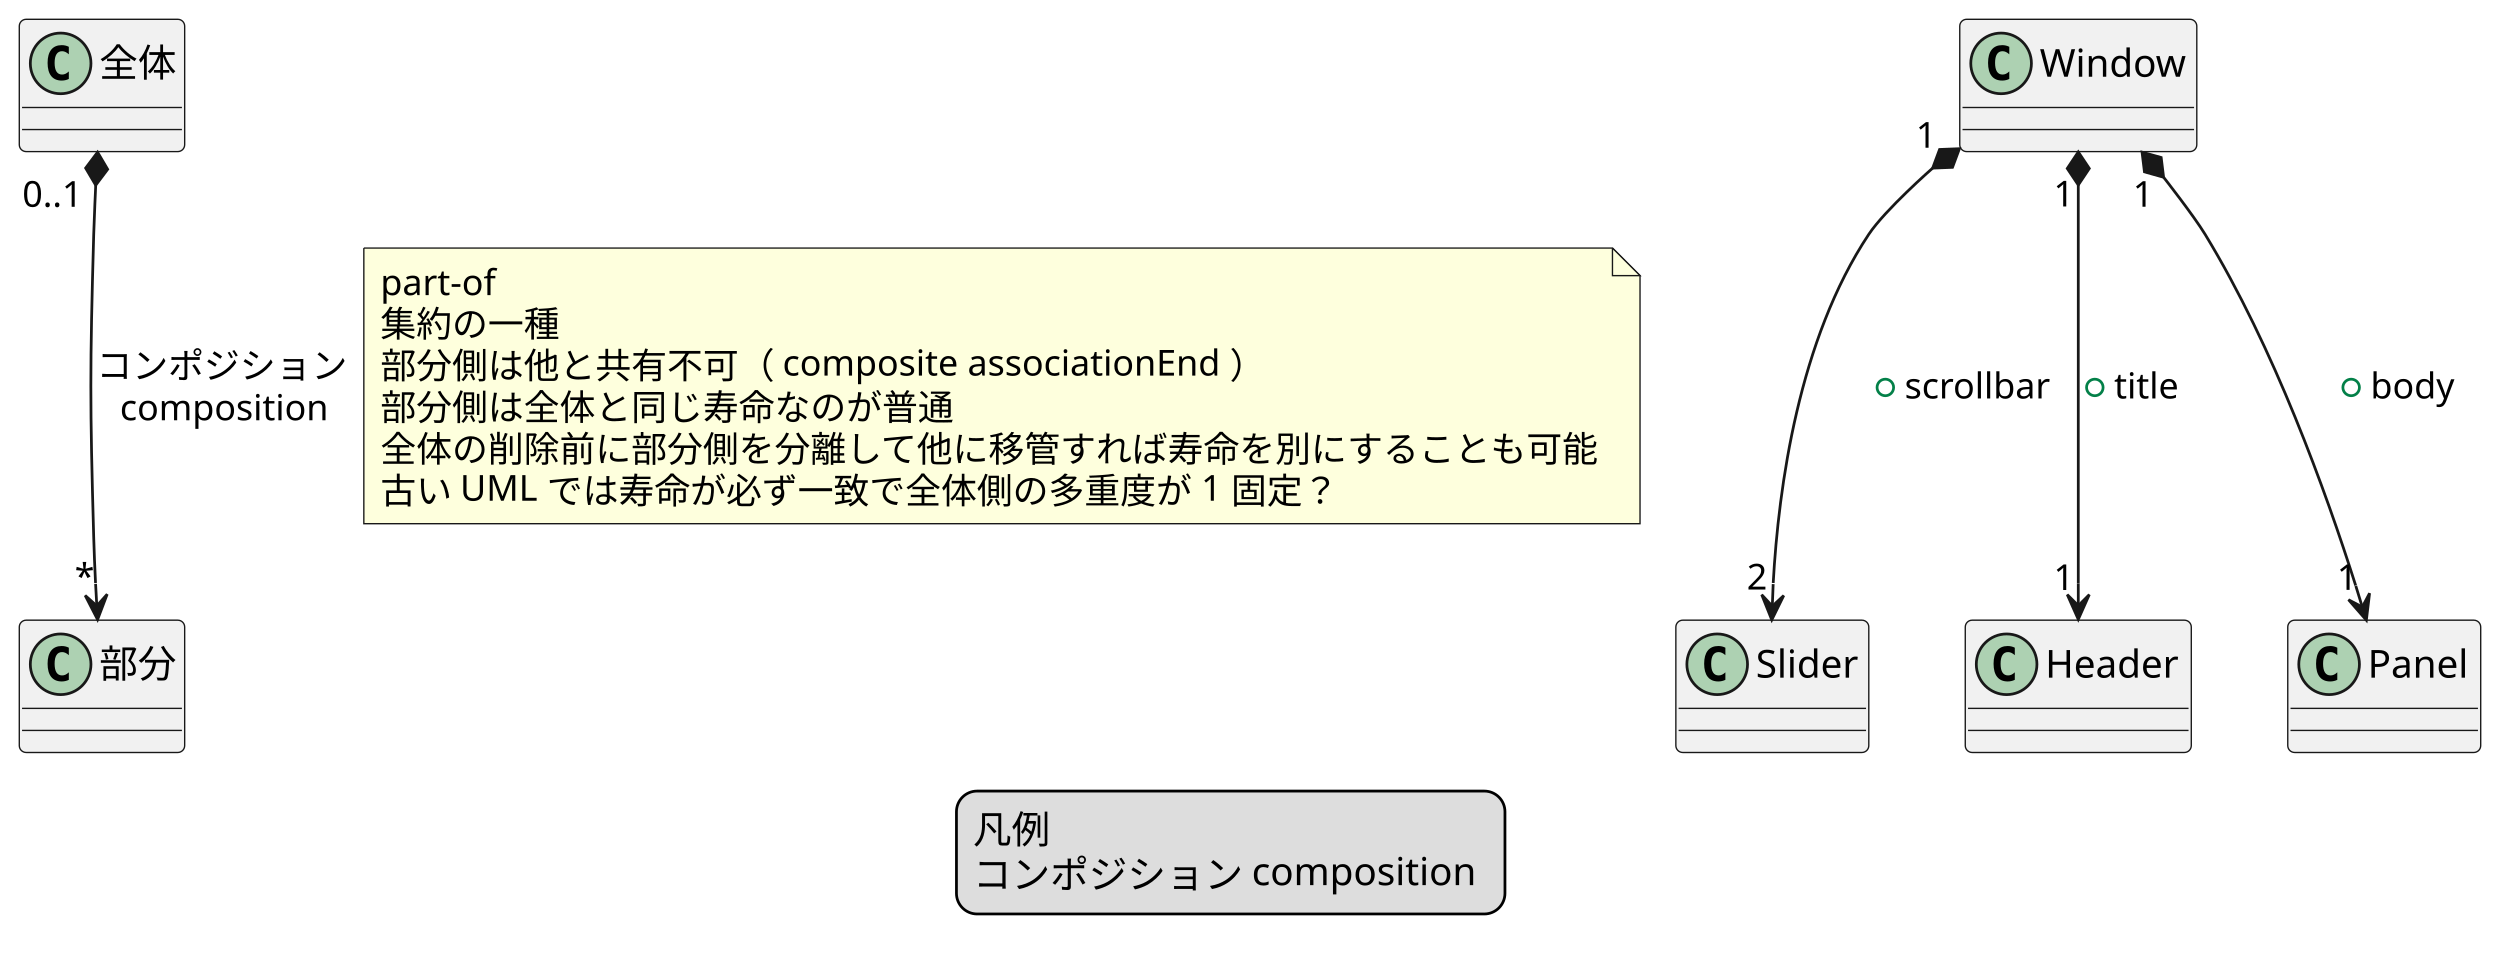
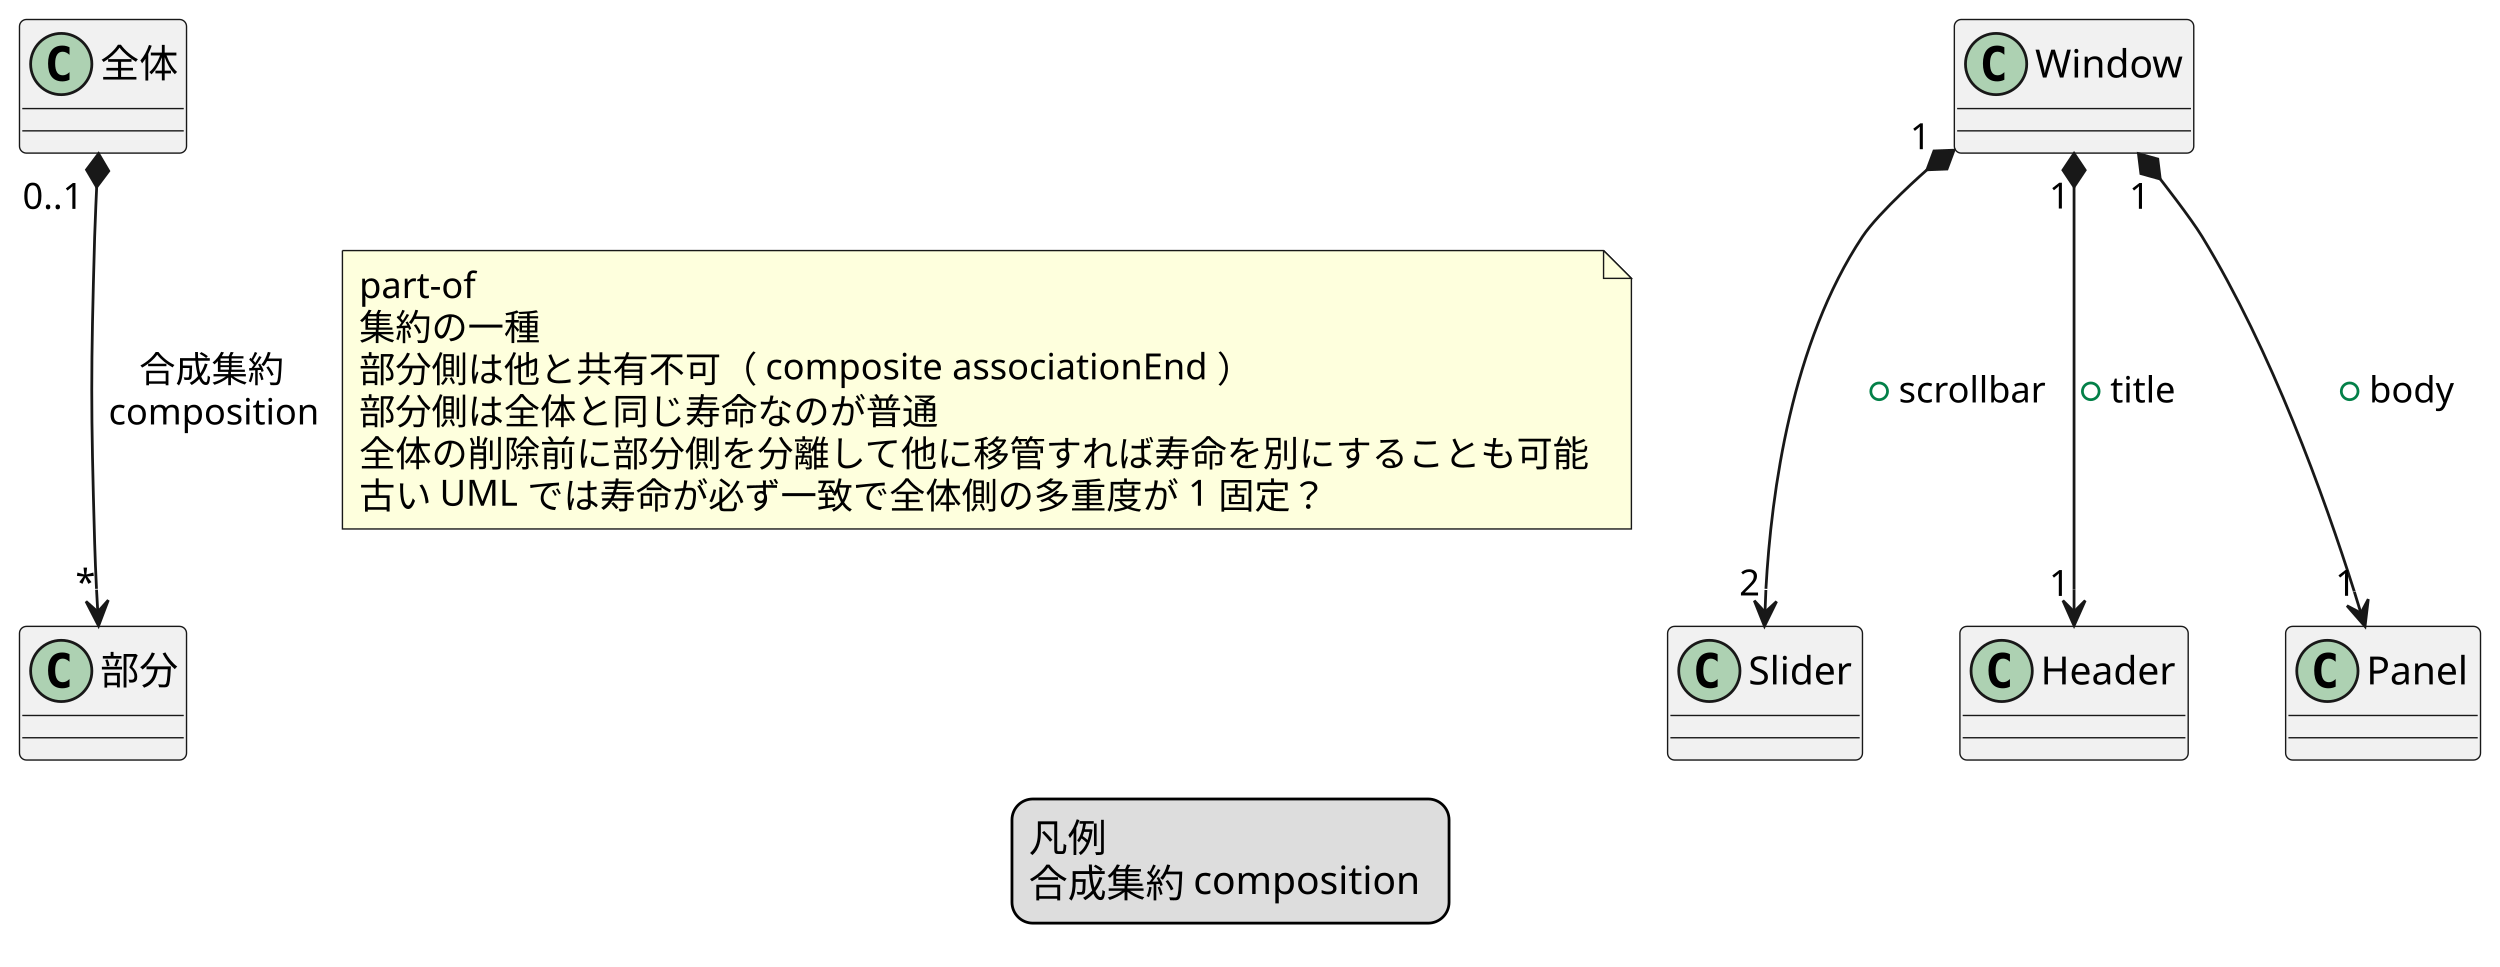
- <svg xmlns="http://www.w3.org/2000/svg" contentStyleType="text/css" height="347px" preserveAspectRatio="none" style="width:907px;height:347px;background:#FFFFFF;" version="1.1" viewBox="0 0 907 347" width="907px" zoomAndPan="magnify">
+ <svg xmlns="http://www.w3.org/2000/svg" contentStyleType="text/css" height="347px" preserveAspectRatio="none" style="width:898px;height:347px;background:#FFFFFF;" version="1.1" viewBox="0 0 898 347" width="898px" zoomAndPan="magnify">
  <defs />
  <g>
    <g id="elem_全体">
      <rect fill="#F1F1F1" height="48" id="全体" rx="2.5" ry="2.5" style="stroke:#181818;stroke-width:0.5;" width="60" x="7" y="7" />
      <ellipse cx="22" cy="23" fill="#ADD1B2" rx="11" ry="11" style="stroke:#181818;stroke-width:1.0;" />
      <path d="M24.969,28.641 Q24.391,28.938 23.75,29.078 Q23.109,29.234 22.406,29.234 Q19.906,29.234 18.578,27.594 Q17.266,25.938 17.266,22.812 Q17.266,19.688 18.578,18.031 Q19.906,16.375 22.406,16.375 Q23.109,16.375 23.75,16.531 Q24.406,16.688 24.969,16.984 L24.969,19.703 Q24.344,19.125 23.75,18.859 Q23.156,18.578 22.531,18.578 Q21.188,18.578 20.5,19.656 Q19.812,20.719 19.812,22.812 Q19.812,24.906 20.5,25.984 Q21.188,27.047 22.531,27.047 Q23.156,27.047 23.75,26.781 Q24.344,26.5 24.969,25.922 L24.969,28.641 Z " fill="#000000" />
      <text fill="#000000" font-family="sans-serif" font-size="14" lengthAdjust="spacing" textLength="28" x="36" y="27.847">全体</text>
      <line style="stroke:#181818;stroke-width:0.5;" x1="8" x2="66" y1="39" y2="39" />
      <line style="stroke:#181818;stroke-width:0.5;" x1="8" x2="66" y1="47" y2="47" />
    </g>
    <g id="elem_部分">
      <rect fill="#F1F1F1" height="48" id="部分" rx="2.5" ry="2.5" style="stroke:#181818;stroke-width:0.5;" width="60" x="7" y="225" />
      <ellipse cx="22" cy="241" fill="#ADD1B2" rx="11" ry="11" style="stroke:#181818;stroke-width:1.0;" />
      <path d="M24.969,246.641 Q24.391,246.938 23.75,247.078 Q23.109,247.234 22.406,247.234 Q19.906,247.234 18.578,245.594 Q17.266,243.938 17.266,240.812 Q17.266,237.688 18.578,236.031 Q19.906,234.375 22.406,234.375 Q23.109,234.375 23.75,234.531 Q24.406,234.688 24.969,234.984 L24.969,237.703 Q24.344,237.125 23.75,236.859 Q23.156,236.578 22.531,236.578 Q21.188,236.578 20.5,237.656 Q19.812,238.719 19.812,240.812 Q19.812,242.906 20.5,243.984 Q21.188,245.047 22.531,245.047 Q23.156,245.047 23.75,244.781 Q24.344,244.5 24.969,243.922 L24.969,246.641 Z " fill="#000000" />
      <text fill="#000000" font-family="sans-serif" font-size="14" lengthAdjust="spacing" textLength="28" x="36" y="245.847">部分</text>
      <line style="stroke:#181818;stroke-width:0.5;" x1="8" x2="66" y1="257" y2="257" />
      <line style="stroke:#181818;stroke-width:0.5;" x1="8" x2="66" y1="265" y2="265" />
    </g>
    <g id="elem_Window">
-       <rect fill="#F1F1F1" height="48" id="Window" rx="2.5" ry="2.5" style="stroke:#181818;stroke-width:0.5;" width="86" x="711" y="7" />
-       <ellipse cx="726" cy="23" fill="#ADD1B2" rx="11" ry="11" style="stroke:#181818;stroke-width:1.0;" />
-       <path d="M728.969,28.641 Q728.391,28.938 727.75,29.078 Q727.109,29.234 726.406,29.234 Q723.906,29.234 722.578,27.594 Q721.266,25.938 721.266,22.812 Q721.266,19.688 722.578,18.031 Q723.906,16.375 726.406,16.375 Q727.109,16.375 727.75,16.531 Q728.406,16.688 728.969,16.984 L728.969,19.703 Q728.344,19.125 727.75,18.859 Q727.156,18.578 726.531,18.578 Q725.188,18.578 724.5,19.656 Q723.812,20.719 723.812,22.812 Q723.812,24.906 724.5,25.984 Q725.188,27.047 726.531,27.047 Q727.156,27.047 727.75,26.781 Q728.344,26.5 728.969,25.922 L728.969,28.641 Z " fill="#000000" />
-       <text fill="#000000" font-family="sans-serif" font-size="14" lengthAdjust="spacing" textLength="54" x="740" y="27.847">Window</text>
-       <line style="stroke:#181818;stroke-width:0.5;" x1="712" x2="796" y1="39" y2="39" />
-       <line style="stroke:#181818;stroke-width:0.5;" x1="712" x2="796" y1="47" y2="47" />
+       <rect fill="#F1F1F1" height="48" id="Window" rx="2.5" ry="2.5" style="stroke:#181818;stroke-width:0.5;" width="86" x="702" y="7" />
+       <ellipse cx="717" cy="23" fill="#ADD1B2" rx="11" ry="11" style="stroke:#181818;stroke-width:1.0;" />
+       <path d="M719.969,28.641 Q719.391,28.938 718.75,29.078 Q718.109,29.234 717.406,29.234 Q714.906,29.234 713.578,27.594 Q712.266,25.938 712.266,22.812 Q712.266,19.688 713.578,18.031 Q714.906,16.375 717.406,16.375 Q718.109,16.375 718.75,16.531 Q719.406,16.688 719.969,16.984 L719.969,19.703 Q719.344,19.125 718.75,18.859 Q718.156,18.578 717.531,18.578 Q716.188,18.578 715.5,19.656 Q714.812,20.719 714.812,22.812 Q714.812,24.906 715.5,25.984 Q716.188,27.047 717.531,27.047 Q718.156,27.047 718.75,26.781 Q719.344,26.5 719.969,25.922 L719.969,28.641 Z " fill="#000000" />
+       <text fill="#000000" font-family="sans-serif" font-size="14" lengthAdjust="spacing" textLength="54" x="731" y="27.847">Window</text>
+       <line style="stroke:#181818;stroke-width:0.5;" x1="703" x2="787" y1="39" y2="39" />
+       <line style="stroke:#181818;stroke-width:0.5;" x1="703" x2="787" y1="47" y2="47" />
    </g>
    <g id="elem_Slider">
-       <rect fill="#F1F1F1" height="48" id="Slider" rx="2.5" ry="2.5" style="stroke:#181818;stroke-width:0.5;" width="70" x="608" y="225" />
-       <ellipse cx="623" cy="241" fill="#ADD1B2" rx="11" ry="11" style="stroke:#181818;stroke-width:1.0;" />
-       <path d="M625.969,246.641 Q625.391,246.938 624.75,247.078 Q624.109,247.234 623.406,247.234 Q620.906,247.234 619.578,245.594 Q618.266,243.938 618.266,240.812 Q618.266,237.688 619.578,236.031 Q620.906,234.375 623.406,234.375 Q624.109,234.375 624.75,234.531 Q625.406,234.688 625.969,234.984 L625.969,237.703 Q625.344,237.125 624.75,236.859 Q624.156,236.578 623.531,236.578 Q622.188,236.578 621.5,237.656 Q620.812,238.719 620.812,240.812 Q620.812,242.906 621.5,243.984 Q622.188,245.047 623.531,245.047 Q624.156,245.047 624.75,244.781 Q625.344,244.5 625.969,243.922 L625.969,246.641 Z " fill="#000000" />
-       <text fill="#000000" font-family="sans-serif" font-size="14" lengthAdjust="spacing" textLength="38" x="637" y="245.847">Slider</text>
-       <line style="stroke:#181818;stroke-width:0.5;" x1="609" x2="677" y1="257" y2="257" />
-       <line style="stroke:#181818;stroke-width:0.5;" x1="609" x2="677" y1="265" y2="265" />
+       <rect fill="#F1F1F1" height="48" id="Slider" rx="2.5" ry="2.5" style="stroke:#181818;stroke-width:0.5;" width="70" x="599" y="225" />
+       <ellipse cx="614" cy="241" fill="#ADD1B2" rx="11" ry="11" style="stroke:#181818;stroke-width:1.0;" />
+       <path d="M616.969,246.641 Q616.391,246.938 615.75,247.078 Q615.109,247.234 614.406,247.234 Q611.906,247.234 610.578,245.594 Q609.266,243.938 609.266,240.812 Q609.266,237.688 610.578,236.031 Q611.906,234.375 614.406,234.375 Q615.109,234.375 615.75,234.531 Q616.406,234.688 616.969,234.984 L616.969,237.703 Q616.344,237.125 615.75,236.859 Q615.156,236.578 614.531,236.578 Q613.188,236.578 612.5,237.656 Q611.812,238.719 611.812,240.812 Q611.812,242.906 612.5,243.984 Q613.188,245.047 614.531,245.047 Q615.156,245.047 615.75,244.781 Q616.344,244.5 616.969,243.922 L616.969,246.641 Z " fill="#000000" />
+       <text fill="#000000" font-family="sans-serif" font-size="14" lengthAdjust="spacing" textLength="38" x="628" y="245.847">Slider</text>
+       <line style="stroke:#181818;stroke-width:0.5;" x1="600" x2="668" y1="257" y2="257" />
+       <line style="stroke:#181818;stroke-width:0.5;" x1="600" x2="668" y1="265" y2="265" />
    </g>
    <g id="elem_Header">
-       <rect fill="#F1F1F1" height="48" id="Header" rx="2.5" ry="2.5" style="stroke:#181818;stroke-width:0.5;" width="82" x="713" y="225" />
-       <ellipse cx="728" cy="241" fill="#ADD1B2" rx="11" ry="11" style="stroke:#181818;stroke-width:1.0;" />
-       <path d="M730.969,246.641 Q730.391,246.938 729.75,247.078 Q729.109,247.234 728.406,247.234 Q725.906,247.234 724.578,245.594 Q723.266,243.938 723.266,240.812 Q723.266,237.688 724.578,236.031 Q725.906,234.375 728.406,234.375 Q729.109,234.375 729.75,234.531 Q730.406,234.688 730.969,234.984 L730.969,237.703 Q730.344,237.125 729.75,236.859 Q729.156,236.578 728.531,236.578 Q727.188,236.578 726.5,237.656 Q725.812,238.719 725.812,240.812 Q725.812,242.906 726.5,243.984 Q727.188,245.047 728.531,245.047 Q729.156,245.047 729.75,244.781 Q730.344,244.5 730.969,243.922 L730.969,246.641 Z " fill="#000000" />
-       <text fill="#000000" font-family="sans-serif" font-size="14" lengthAdjust="spacing" textLength="50" x="742" y="245.847">Header</text>
-       <line style="stroke:#181818;stroke-width:0.5;" x1="714" x2="794" y1="257" y2="257" />
-       <line style="stroke:#181818;stroke-width:0.5;" x1="714" x2="794" y1="265" y2="265" />
+       <rect fill="#F1F1F1" height="48" id="Header" rx="2.5" ry="2.5" style="stroke:#181818;stroke-width:0.5;" width="82" x="704" y="225" />
+       <ellipse cx="719" cy="241" fill="#ADD1B2" rx="11" ry="11" style="stroke:#181818;stroke-width:1.0;" />
+       <path d="M721.969,246.641 Q721.391,246.938 720.75,247.078 Q720.109,247.234 719.406,247.234 Q716.906,247.234 715.578,245.594 Q714.266,243.938 714.266,240.812 Q714.266,237.688 715.578,236.031 Q716.906,234.375 719.406,234.375 Q720.109,234.375 720.75,234.531 Q721.406,234.688 721.969,234.984 L721.969,237.703 Q721.344,237.125 720.75,236.859 Q720.156,236.578 719.531,236.578 Q718.188,236.578 717.5,237.656 Q716.812,238.719 716.812,240.812 Q716.812,242.906 717.5,243.984 Q718.188,245.047 719.531,245.047 Q720.156,245.047 720.75,244.781 Q721.344,244.5 721.969,243.922 L721.969,246.641 Z " fill="#000000" />
+       <text fill="#000000" font-family="sans-serif" font-size="14" lengthAdjust="spacing" textLength="50" x="733" y="245.847">Header</text>
+       <line style="stroke:#181818;stroke-width:0.5;" x1="705" x2="785" y1="257" y2="257" />
+       <line style="stroke:#181818;stroke-width:0.5;" x1="705" x2="785" y1="265" y2="265" />
    </g>
    <g id="elem_Panel">
-       <rect fill="#F1F1F1" height="48" id="Panel" rx="2.5" ry="2.5" style="stroke:#181818;stroke-width:0.5;" width="70" x="830" y="225" />
-       <ellipse cx="845" cy="241" fill="#ADD1B2" rx="11" ry="11" style="stroke:#181818;stroke-width:1.0;" />
-       <path d="M847.969,246.641 Q847.391,246.938 846.75,247.078 Q846.109,247.234 845.406,247.234 Q842.906,247.234 841.578,245.594 Q840.266,243.938 840.266,240.812 Q840.266,237.688 841.578,236.031 Q842.906,234.375 845.406,234.375 Q846.109,234.375 846.75,234.531 Q847.406,234.688 847.969,234.984 L847.969,237.703 Q847.344,237.125 846.75,236.859 Q846.156,236.578 845.531,236.578 Q844.188,236.578 843.5,237.656 Q842.812,238.719 842.812,240.812 Q842.812,242.906 843.5,243.984 Q844.188,245.047 845.531,245.047 Q846.156,245.047 846.75,244.781 Q847.344,244.5 847.969,243.922 L847.969,246.641 Z " fill="#000000" />
-       <text fill="#000000" font-family="sans-serif" font-size="14" lengthAdjust="spacing" textLength="38" x="859" y="245.847">Panel</text>
-       <line style="stroke:#181818;stroke-width:0.5;" x1="831" x2="899" y1="257" y2="257" />
-       <line style="stroke:#181818;stroke-width:0.5;" x1="831" x2="899" y1="265" y2="265" />
+       <rect fill="#F1F1F1" height="48" id="Panel" rx="2.5" ry="2.5" style="stroke:#181818;stroke-width:0.5;" width="70" x="821" y="225" />
+       <ellipse cx="836" cy="241" fill="#ADD1B2" rx="11" ry="11" style="stroke:#181818;stroke-width:1.0;" />
+       <path d="M838.969,246.641 Q838.391,246.938 837.75,247.078 Q837.109,247.234 836.406,247.234 Q833.906,247.234 832.578,245.594 Q831.266,243.938 831.266,240.812 Q831.266,237.688 832.578,236.031 Q833.906,234.375 836.406,234.375 Q837.109,234.375 837.75,234.531 Q838.406,234.688 838.969,234.984 L838.969,237.703 Q838.344,237.125 837.75,236.859 Q837.156,236.578 836.531,236.578 Q835.188,236.578 834.5,237.656 Q833.812,238.719 833.812,240.812 Q833.812,242.906 834.5,243.984 Q835.188,245.047 836.531,245.047 Q837.156,245.047 837.75,244.781 Q838.344,244.5 838.969,243.922 L838.969,246.641 Z " fill="#000000" />
+       <text fill="#000000" font-family="sans-serif" font-size="14" lengthAdjust="spacing" textLength="38" x="850" y="245.847">Panel</text>
+       <line style="stroke:#181818;stroke-width:0.5;" x1="822" x2="890" y1="257" y2="257" />
+       <line style="stroke:#181818;stroke-width:0.5;" x1="822" x2="890" y1="265" y2="265" />
    </g>
    <g id="link_全体_部分">
-       <path codeLine="6" d="M34.727,67.191 C34.727,67.191 34.15,79.66 34,85 C32.62,133.87 32.62,146.13 34,195 C34.15,200.34 34.39,205.98 34.66,211.51 " fill="none" id="全体-部分" style="stroke:#181818;stroke-width:1.0;" />
+       <path codeLine="7" d="M34.727,67.191 C34.727,67.191 34.15,79.66 34,85 C32.62,133.87 32.62,146.13 34,195 C34.15,200.34 34.39,205.98 34.66,211.51 " fill="none" id="全体-部分" style="stroke:#181818;stroke-width:1.0;" />
      <polygon fill="#181818" points="35.4,224.79,38.889,215.58,35.12,219.798,30.902,216.029,35.4,224.79" style="stroke:#181818;stroke-width:1.0;" />
      <line style="stroke:#181818;stroke-width:1.0;" x1="35.12" x2="34.68" y1="219.798" y2="211.815" />
      <polygon fill="#181818" points="35.4,55.21,31.07,60.976,34.727,67.191,39.057,61.425,35.4,55.21" style="stroke:#181818;stroke-width:1.0;" />
-       <text fill="#000000" font-family="sans-serif" font-size="13" lengthAdjust="spacing" textLength="91" x="35" y="137.333">コンポジション</text>
-       <text fill="#000000" font-family="sans-serif" font-size="13" lengthAdjust="spacing" textLength="78" x="43.5" y="152.465">composition</text>
-       <path d="M132,90 L132,190 L595,190 L595,100 L585,90 L132,90 " fill="#FEFFDD" style="stroke:#181818;stroke-width:0.5;" />
-       <path d="M585,90 L585,100 L595,100 L585,90 " fill="#FEFFDD" style="stroke:#181818;stroke-width:0.5;" />
-       <text fill="#000000" font-family="sans-serif" font-size="13" lengthAdjust="spacing" textLength="43" x="138" y="107.067">part-of</text>
-       <text fill="#000000" font-family="sans-serif" font-size="13" lengthAdjust="spacing" textLength="65" x="138" y="122.2">集約の一種</text>
-       <text fill="#000000" font-family="sans-serif" font-size="13" lengthAdjust="spacing" textLength="331" x="138" y="137.333">部分側は他と共有不可（ composite associationEnd ）</text>
-       <text fill="#000000" font-family="sans-serif" font-size="13" lengthAdjust="spacing" textLength="208" x="138" y="152.465">部分側は全体と同じ寿命なのが普通</text>
-       <text fill="#000000" font-family="sans-serif" font-size="13" lengthAdjust="spacing" textLength="442" x="138" y="167.598">全体の削除前に部分側を分離して他に移管すれば寿命を別にすることも可能</text>
-       <text fill="#000000" font-family="sans-serif" font-size="13" lengthAdjust="spacing" textLength="351" x="138" y="182.731">古い UML では寿命が必ず一致で全体側の多重度が 1 固定？</text>
+       <text fill="#000000" font-family="sans-serif" font-size="13" lengthAdjust="spacing" textLength="52" x="50" y="137.333">合成集約</text>
+       <text fill="#000000" font-family="sans-serif" font-size="13" lengthAdjust="spacing" textLength="78" x="39" y="152.465">composition</text>
+       <path d="M123,90 L123,190 L586,190 L586,100 L576,90 L123,90 " fill="#FEFFDD" style="stroke:#181818;stroke-width:0.5;" />
+       <path d="M576,90 L576,100 L586,100 L576,90 " fill="#FEFFDD" style="stroke:#181818;stroke-width:0.5;" />
+       <text fill="#000000" font-family="sans-serif" font-size="13" lengthAdjust="spacing" textLength="43" x="129" y="107.067">part-of</text>
+       <text fill="#000000" font-family="sans-serif" font-size="13" lengthAdjust="spacing" textLength="65" x="129" y="122.2">集約の一種</text>
+       <text fill="#000000" font-family="sans-serif" font-size="13" lengthAdjust="spacing" textLength="331" x="129" y="137.333">部分側は他と共有不可（ composite associationEnd ）</text>
+       <text fill="#000000" font-family="sans-serif" font-size="13" lengthAdjust="spacing" textLength="208" x="129" y="152.465">部分側は全体と同じ寿命なのが普通</text>
+       <text fill="#000000" font-family="sans-serif" font-size="13" lengthAdjust="spacing" textLength="442" x="129" y="167.598">全体の削除前に部分側を分離して他に移管すれば寿命を別にすることも可能</text>
+       <text fill="#000000" font-family="sans-serif" font-size="13" lengthAdjust="spacing" textLength="351" x="129" y="182.731">古い UML では寿命が必ず一致で全体側の多重度が 1 固定？</text>
      <text fill="#000000" font-family="sans-serif" font-size="13" lengthAdjust="spacing" textLength="24" x="8.085" y="75.022">0..1</text>
      <text fill="#000000" font-family="sans-serif" font-size="13" lengthAdjust="spacing" textLength="7" x="27.093" y="213.748">*</text>
    </g>
    <g id="link_Window_Slider">
-       <path codeLine="16" d="M701.163,60.991 C701.163,60.991 683.89,76.14 678,85 C652.65,123.13 645.27,176.38 643.32,211.51 " fill="none" id="Window-Slider" style="stroke:#181818;stroke-width:1.0;" />
-       <polygon fill="#181818" points="642.8,224.9,647.143,216.061,642.992,219.904,639.149,215.753,642.8,224.9" style="stroke:#181818;stroke-width:1.0;" />
-       <line style="stroke:#181818;stroke-width:1.0;" x1="642.992" x2="643.305" y1="219.904" y2="211.915" />
-       <polygon fill="#181818" points="710.88,53.95,703.674,54.231,701.163,60.991,708.368,60.709,710.88,53.95" style="stroke:#181818;stroke-width:1.0;" />
-       <ellipse cx="684" cy="140.566" fill="none" rx="3" ry="3" style="stroke:#038048;stroke-width:1.0;" />
-       <text fill="#000000" font-family="sans-serif" font-size="13" lengthAdjust="spacing" textLength="54" x="691" y="144.567">scrollbar</text>
-       <text fill="#000000" font-family="sans-serif" font-size="13" lengthAdjust="spacing" textLength="8" x="695.076" y="53.587">1</text>
-       <text fill="#000000" font-family="sans-serif" font-size="13" lengthAdjust="spacing" textLength="8" x="633.724" y="213.886">2</text>
+       <path codeLine="17" d="M692.163,60.991 C692.163,60.991 674.89,76.14 669,85 C643.65,123.13 636.27,176.38 634.32,211.51 " fill="none" id="Window-Slider" style="stroke:#181818;stroke-width:1.0;" />
+       <polygon fill="#181818" points="633.8,224.9,638.143,216.061,633.992,219.904,630.149,215.753,633.8,224.9" style="stroke:#181818;stroke-width:1.0;" />
+       <line style="stroke:#181818;stroke-width:1.0;" x1="633.992" x2="634.305" y1="219.904" y2="211.915" />
+       <polygon fill="#181818" points="701.88,53.95,694.674,54.231,692.163,60.991,699.368,60.709,701.88,53.95" style="stroke:#181818;stroke-width:1.0;" />
+       <ellipse cx="675" cy="140.566" fill="none" rx="3" ry="3" style="stroke:#038048;stroke-width:1.0;" />
+       <text fill="#000000" font-family="sans-serif" font-size="13" lengthAdjust="spacing" textLength="54" x="682" y="144.567">scrollbar</text>
+       <text fill="#000000" font-family="sans-serif" font-size="13" lengthAdjust="spacing" textLength="8" x="686.076" y="53.587">1</text>
+       <text fill="#000000" font-family="sans-serif" font-size="13" lengthAdjust="spacing" textLength="8" x="624.724" y="213.886">2</text>
    </g>
    <g id="link_Window_Header">
-       <path codeLine="17" d="M754,67.12 C754,67.12 754,171.76 754,211.68 " fill="none" id="Window-Header" style="stroke:#181818;stroke-width:1.0;" />
-       <polygon fill="#181818" points="754,224.72,758,215.72,754,219.72,750,215.72,754,224.72" style="stroke:#181818;stroke-width:1.0;" />
-       <line style="stroke:#181818;stroke-width:1.0;" x1="754" x2="754" y1="219.72" y2="211.72" />
-       <polygon fill="#181818" points="754,55.12,750,61.12,754,67.12,758,61.12,754,55.12" style="stroke:#181818;stroke-width:1.0;" />
-       <ellipse cx="760" cy="140.566" fill="none" rx="3" ry="3" style="stroke:#038048;stroke-width:1.0;" />
-       <text fill="#000000" font-family="sans-serif" font-size="13" lengthAdjust="spacing" textLength="24" x="767" y="144.567">title</text>
-       <text fill="#000000" font-family="sans-serif" font-size="13" lengthAdjust="spacing" textLength="8" x="745.025" y="74.91">1</text>
-       <text fill="#000000" font-family="sans-serif" font-size="13" lengthAdjust="spacing" textLength="8" x="745.025" y="214.057">1</text>
+       <path codeLine="18" d="M745,67.12 C745,67.12 745,171.76 745,211.68 " fill="none" id="Window-Header" style="stroke:#181818;stroke-width:1.0;" />
+       <polygon fill="#181818" points="745,224.72,749,215.72,745,219.72,741,215.72,745,224.72" style="stroke:#181818;stroke-width:1.0;" />
+       <line style="stroke:#181818;stroke-width:1.0;" x1="745" x2="745" y1="219.72" y2="211.72" />
+       <polygon fill="#181818" points="745,55.12,741,61.12,745,67.12,749,61.12,745,55.12" style="stroke:#181818;stroke-width:1.0;" />
+       <ellipse cx="751" cy="140.566" fill="none" rx="3" ry="3" style="stroke:#038048;stroke-width:1.0;" />
+       <text fill="#000000" font-family="sans-serif" font-size="13" lengthAdjust="spacing" textLength="24" x="758" y="144.567">title</text>
+       <text fill="#000000" font-family="sans-serif" font-size="13" lengthAdjust="spacing" textLength="8" x="736.025" y="74.91">1</text>
+       <text fill="#000000" font-family="sans-serif" font-size="13" lengthAdjust="spacing" textLength="8" x="736.025" y="214.057">1</text>
    </g>
    <g id="link_Window_Panel">
-       <path codeLine="18" d="M784.951,64.301 C784.951,64.301 795.9,78.27 800,85 C824.98,126 843.83,178.29 854.64,212.43 " fill="none" id="Window-Panel" style="stroke:#181818;stroke-width:1.0;" />
-       <polygon fill="#181818" points="858.51,225,859.68,215.221,857.037,220.222,852.035,217.578,858.51,225" style="stroke:#181818;stroke-width:1.0;" />
-       <line style="stroke:#181818;stroke-width:1.0;" x1="857.037" x2="854.685" y1="220.222" y2="212.57" />
-       <polygon fill="#181818" points="777.13,55.2,778.007,62.358,784.951,64.301,784.074,57.143,777.13,55.2" style="stroke:#181818;stroke-width:1.0;" />
-       <ellipse cx="853" cy="140.566" fill="none" rx="3" ry="3" style="stroke:#038048;stroke-width:1.0;" />
-       <text fill="#000000" font-family="sans-serif" font-size="13" lengthAdjust="spacing" textLength="31" x="860" y="144.567">body</text>
-       <text fill="#000000" font-family="sans-serif" font-size="13" lengthAdjust="spacing" textLength="8" x="773.793" y="75.01">1</text>
-       <text fill="#000000" font-family="sans-serif" font-size="13" lengthAdjust="spacing" textLength="8" x="847.822" y="214.012">1</text>
+       <path codeLine="19" d="M775.951,64.301 C775.951,64.301 786.9,78.27 791,85 C815.98,126 834.83,178.29 845.64,212.43 " fill="none" id="Window-Panel" style="stroke:#181818;stroke-width:1.0;" />
+       <polygon fill="#181818" points="849.51,225,850.68,215.221,848.037,220.222,843.035,217.578,849.51,225" style="stroke:#181818;stroke-width:1.0;" />
+       <line style="stroke:#181818;stroke-width:1.0;" x1="848.037" x2="845.685" y1="220.222" y2="212.57" />
+       <polygon fill="#181818" points="768.13,55.2,769.007,62.358,775.951,64.301,775.074,57.143,768.13,55.2" style="stroke:#181818;stroke-width:1.0;" />
+       <ellipse cx="844" cy="140.566" fill="none" rx="3" ry="3" style="stroke:#038048;stroke-width:1.0;" />
+       <text fill="#000000" font-family="sans-serif" font-size="13" lengthAdjust="spacing" textLength="31" x="851" y="144.567">body</text>
+       <text fill="#000000" font-family="sans-serif" font-size="13" lengthAdjust="spacing" textLength="8" x="764.793" y="75.01">1</text>
+       <text fill="#000000" font-family="sans-serif" font-size="13" lengthAdjust="spacing" textLength="8" x="838.822" y="214.012">1</text>
    </g>
-     <rect fill="#DDDDDD" height="44.594" rx="7.5" ry="7.5" style="stroke:#000000;stroke-width:1.0;" width="199" x="347" y="287" />
-     <text fill="#000000" font-family="sans-serif" font-size="14" lengthAdjust="spacing" textLength="28" x="353" y="305.995">凡例</text>
-     <text fill="#000000" font-family="sans-serif" font-size="14" lengthAdjust="spacing" textLength="187" x="353" y="322.292">コンポジション composition</text>
+     <rect fill="#DDDDDD" height="44.594" rx="7.5" ry="7.5" style="stroke:#000000;stroke-width:1.0;" width="157" x="363.5" y="287" />
+     <text fill="#000000" font-family="sans-serif" font-size="14" lengthAdjust="spacing" textLength="28" x="369.5" y="305.995">凡例</text>
+     <text fill="#000000" font-family="sans-serif" font-size="14" lengthAdjust="spacing" textLength="145" x="369.5" y="322.292">合成集約 composition</text>
  </g>
</svg>
